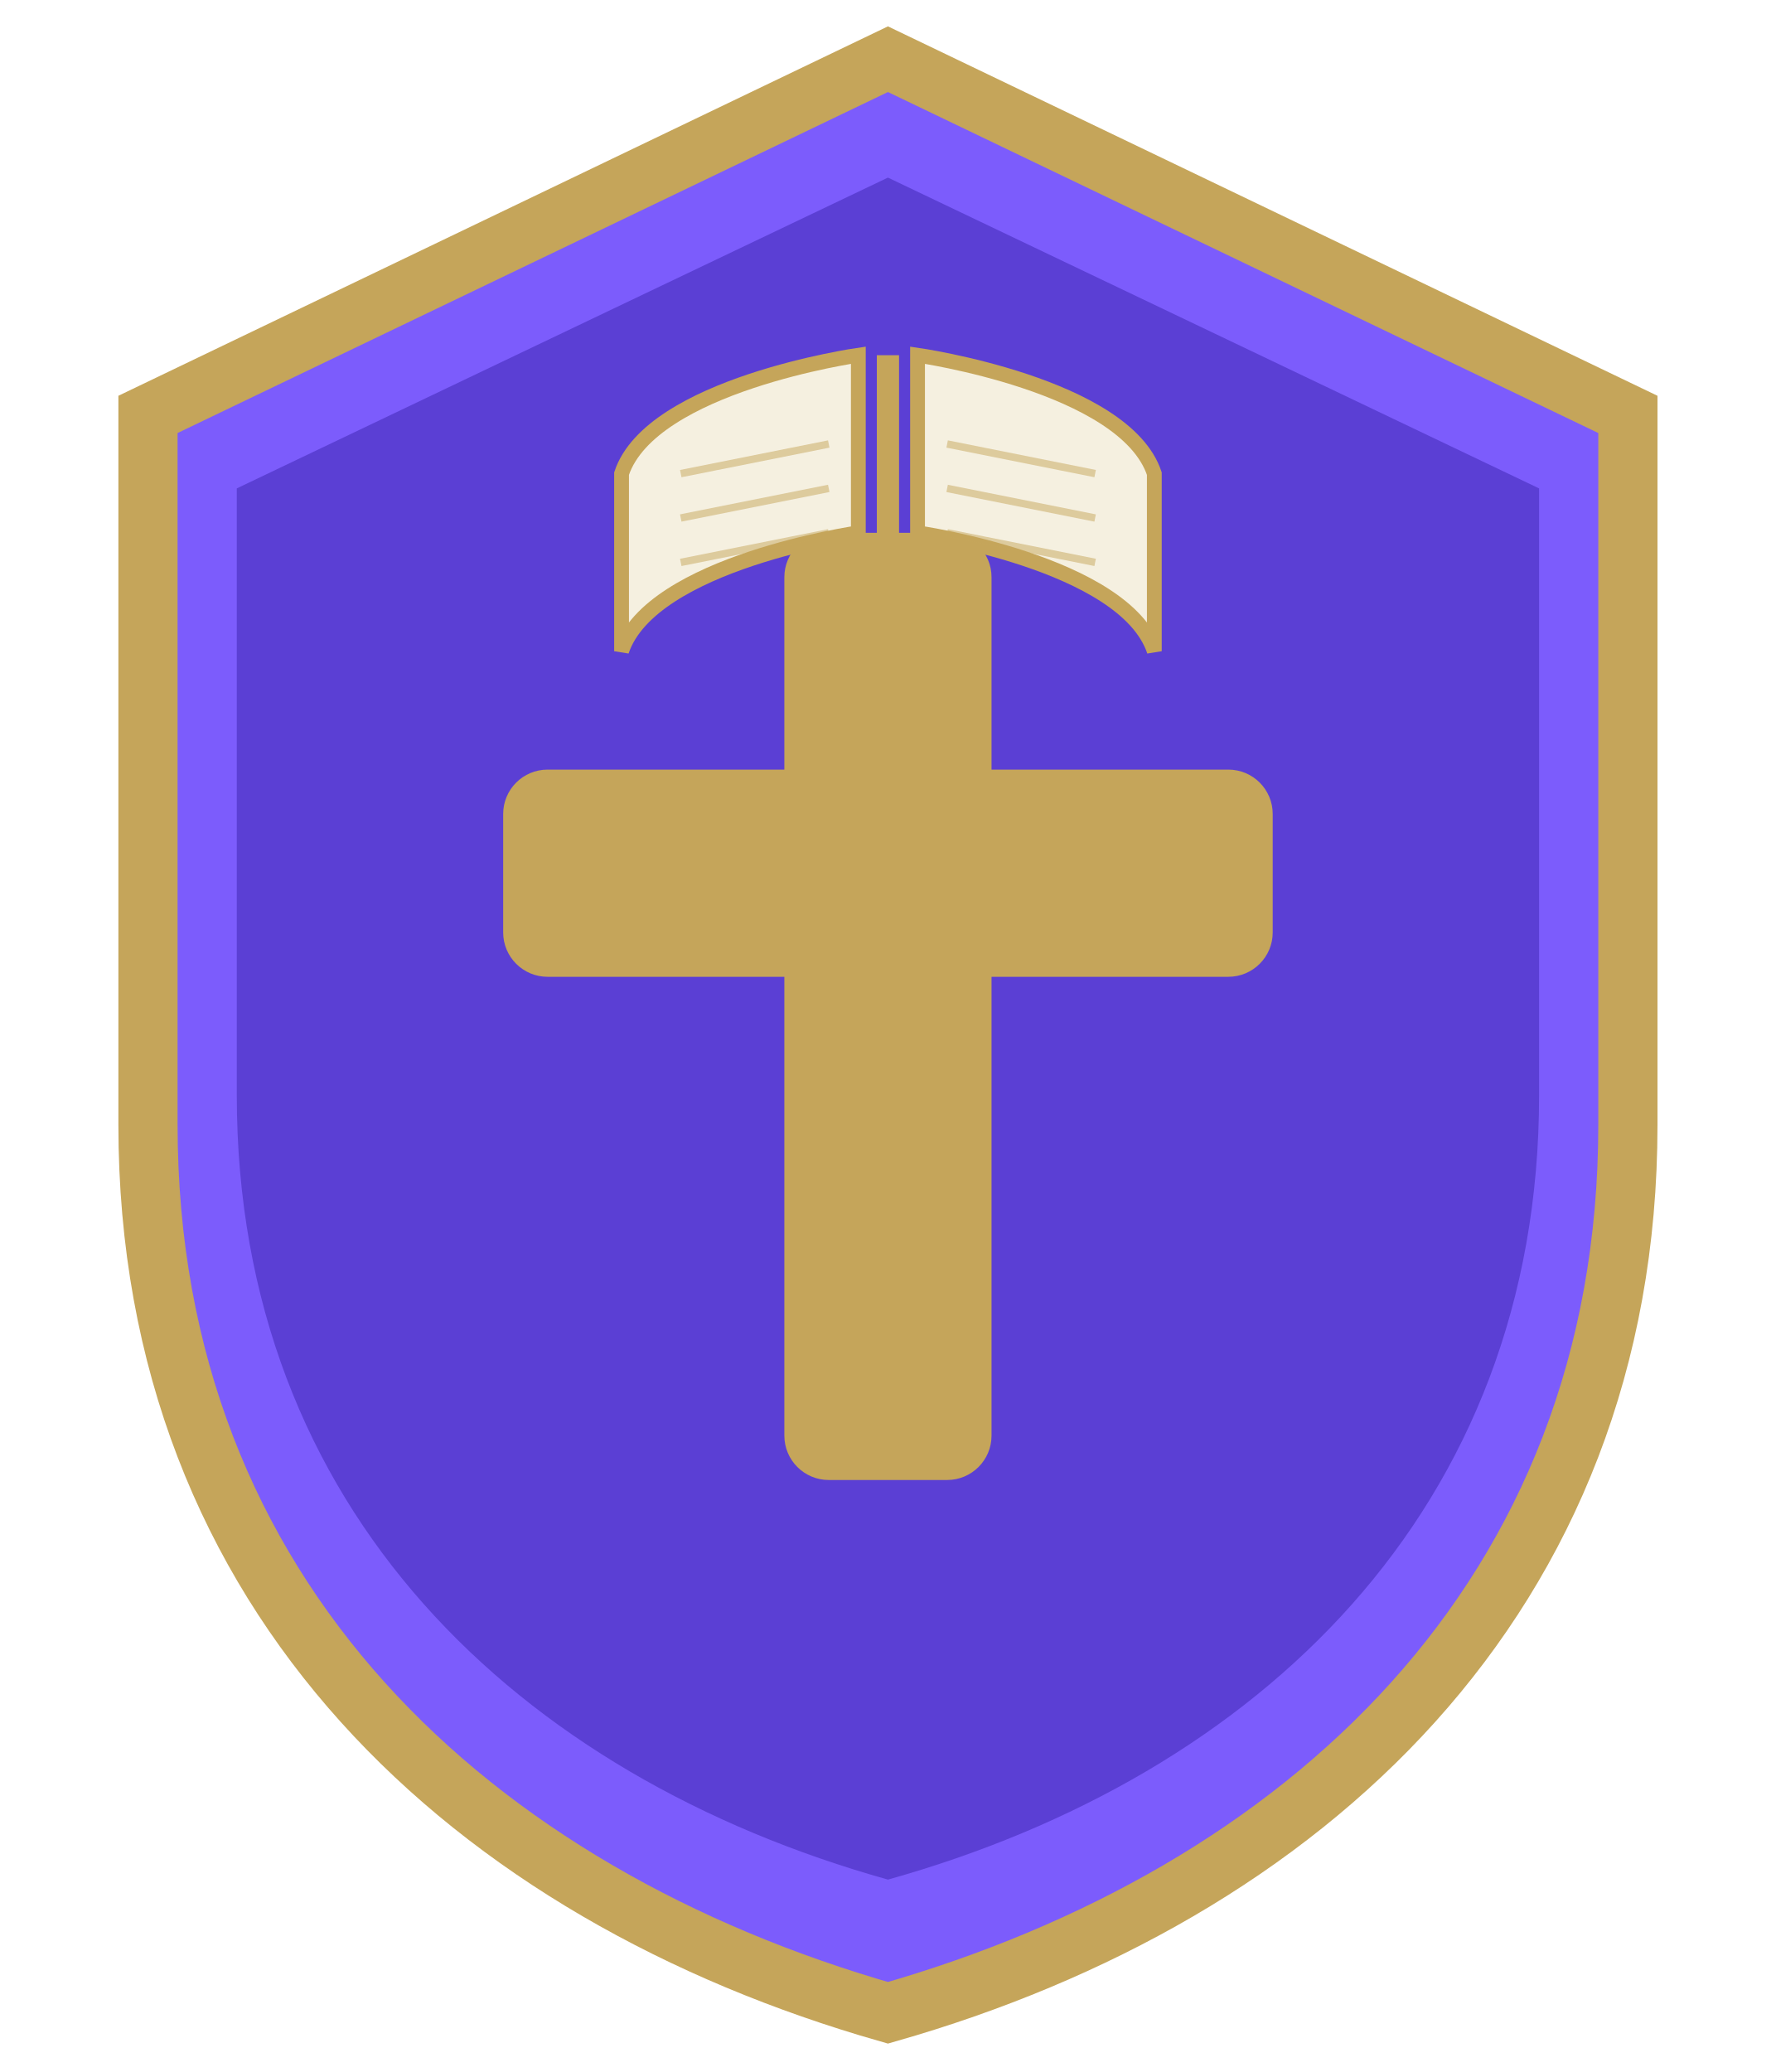
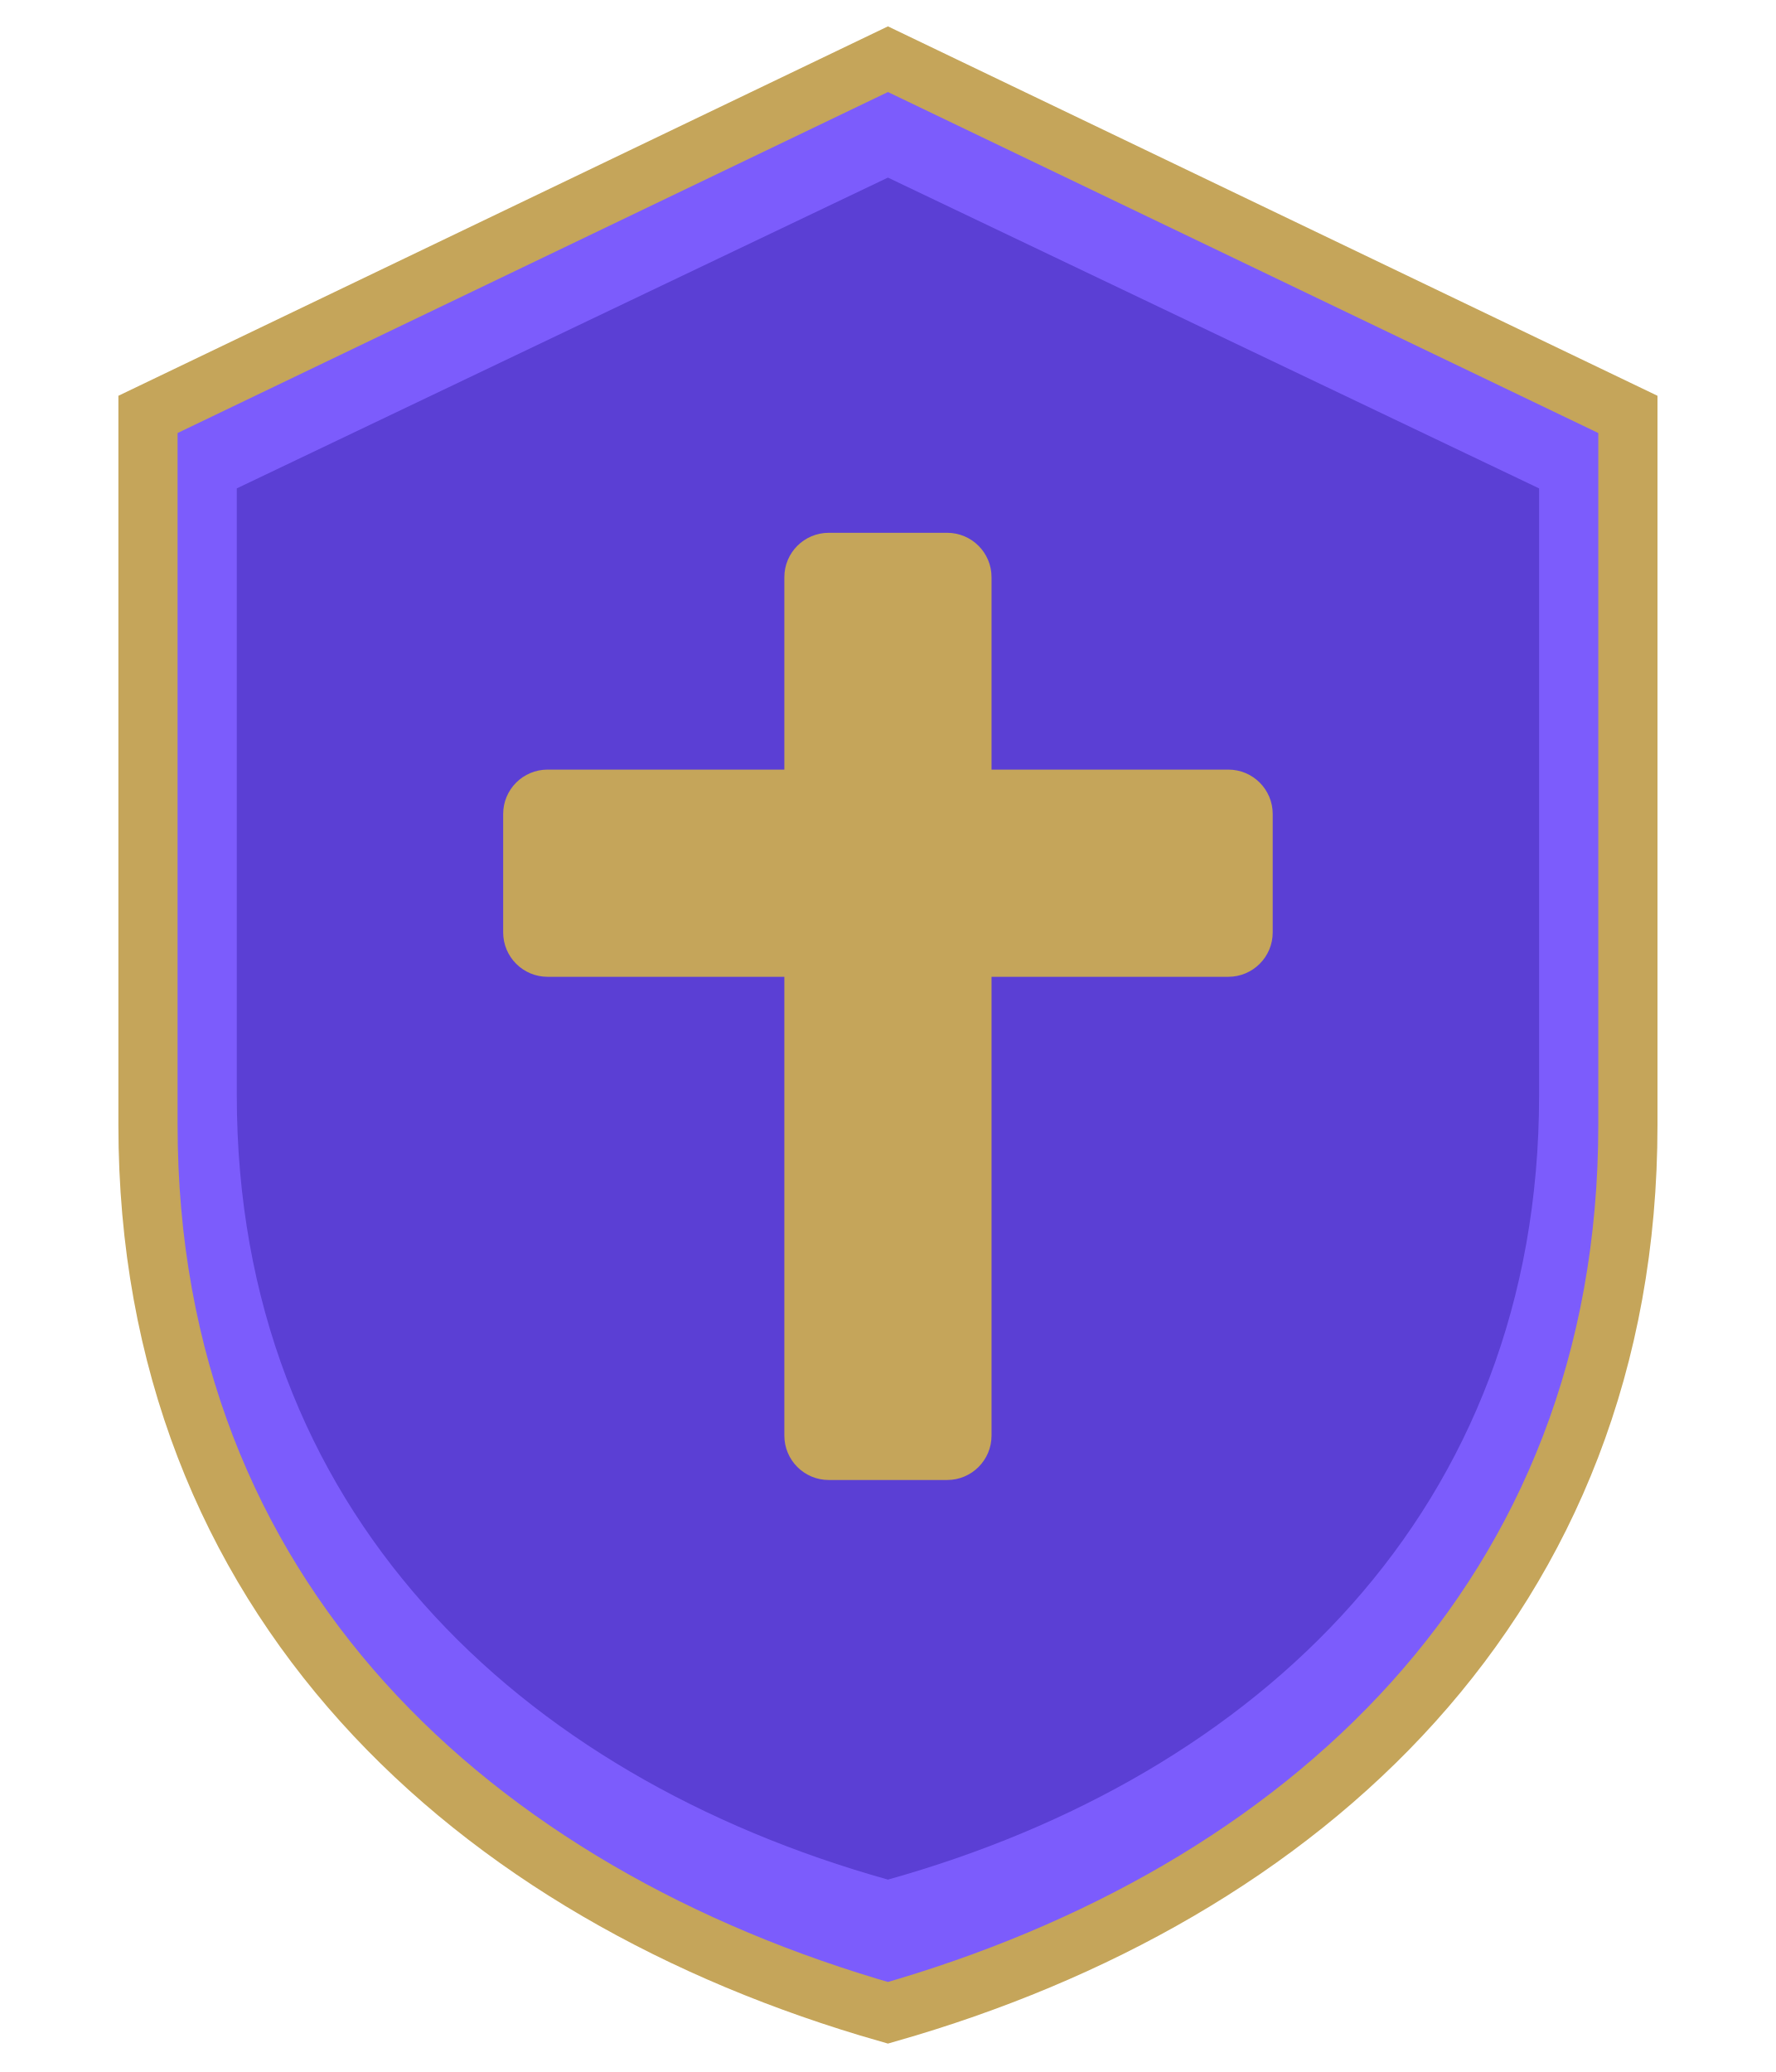
<svg xmlns="http://www.w3.org/2000/svg" viewBox="0 0 120 140" fill="none">
  <path d="M60 4L10 28v48c0 32 22 52 50 60 28-8 50-28 50-60V28L60 4z" fill="#7c5cfc" />
  <path d="M60 4L10 28v48c0 32 22 52 50 60 28-8 50-28 50-60V28L60 4z" fill="none" stroke="#C5A55A" stroke-width="4" />
  <path d="M60 12L16 33v41c0 28 19 46 44 53 25-7 44-25 44-53V33L60 12z" fill="#5b3fd4" />
  <rect x="53" y="36" width="14" height="64" rx="3" fill="#C5A55A" />
  <rect x="34" y="52" width="52" height="14" rx="3" fill="#C5A55A" />
-   <g transform="translate(60, 24)">
-     <path d="M-2 0C-2 0-16 2-18 8L-18 20C-16 14-2 12-2 12V0z" fill="#F5F0E0" stroke="#C5A55A" stroke-width="1" />
-     <path d="M2 0C2 0 16 2 18 8L18 20C16 14 2 12 2 12V0z" fill="#F5F0E0" stroke="#C5A55A" stroke-width="1" />
-     <line x1="0" y1="0" x2="0" y2="13" stroke="#C5A55A" stroke-width="1.5" />
-     <line x1="-14" y1="8" x2="-4" y2="6" stroke="#C5A55A" stroke-width="0.5" opacity="0.5" />
-     <line x1="-14" y1="11" x2="-4" y2="9" stroke="#C5A55A" stroke-width="0.5" opacity="0.5" />
-     <line x1="-14" y1="14" x2="-4" y2="12" stroke="#C5A55A" stroke-width="0.5" opacity="0.5" />
-     <line x1="14" y1="8" x2="4" y2="6" stroke="#C5A55A" stroke-width="0.5" opacity="0.5" />
-     <line x1="14" y1="11" x2="4" y2="9" stroke="#C5A55A" stroke-width="0.5" opacity="0.5" />
-     <line x1="14" y1="14" x2="4" y2="12" stroke="#C5A55A" stroke-width="0.5" opacity="0.5" />
-   </g>
</svg>
